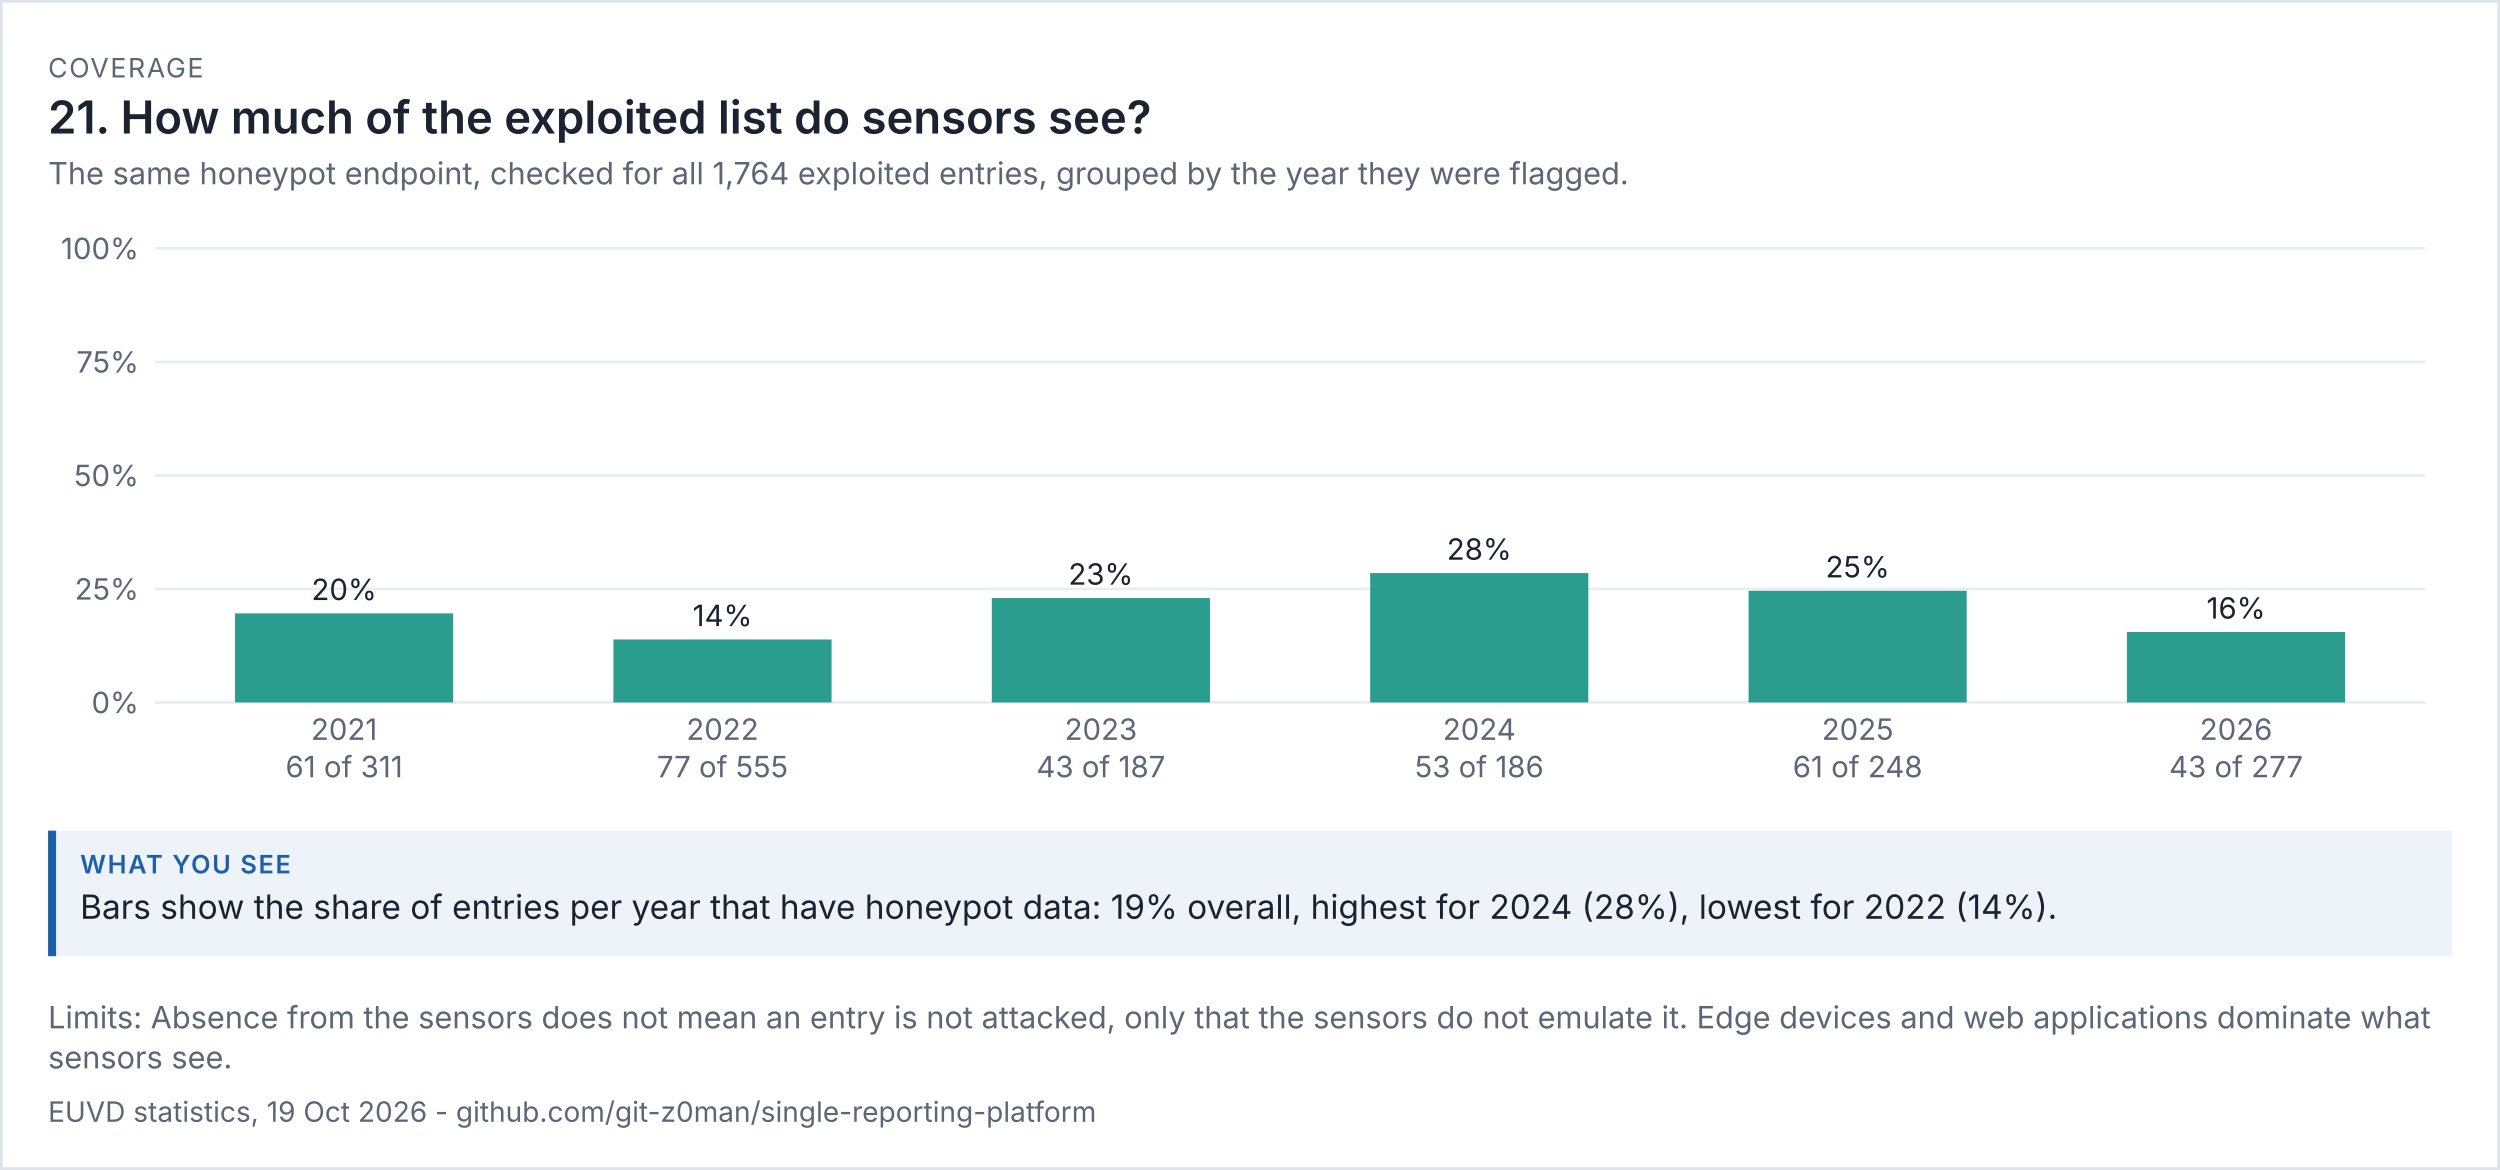
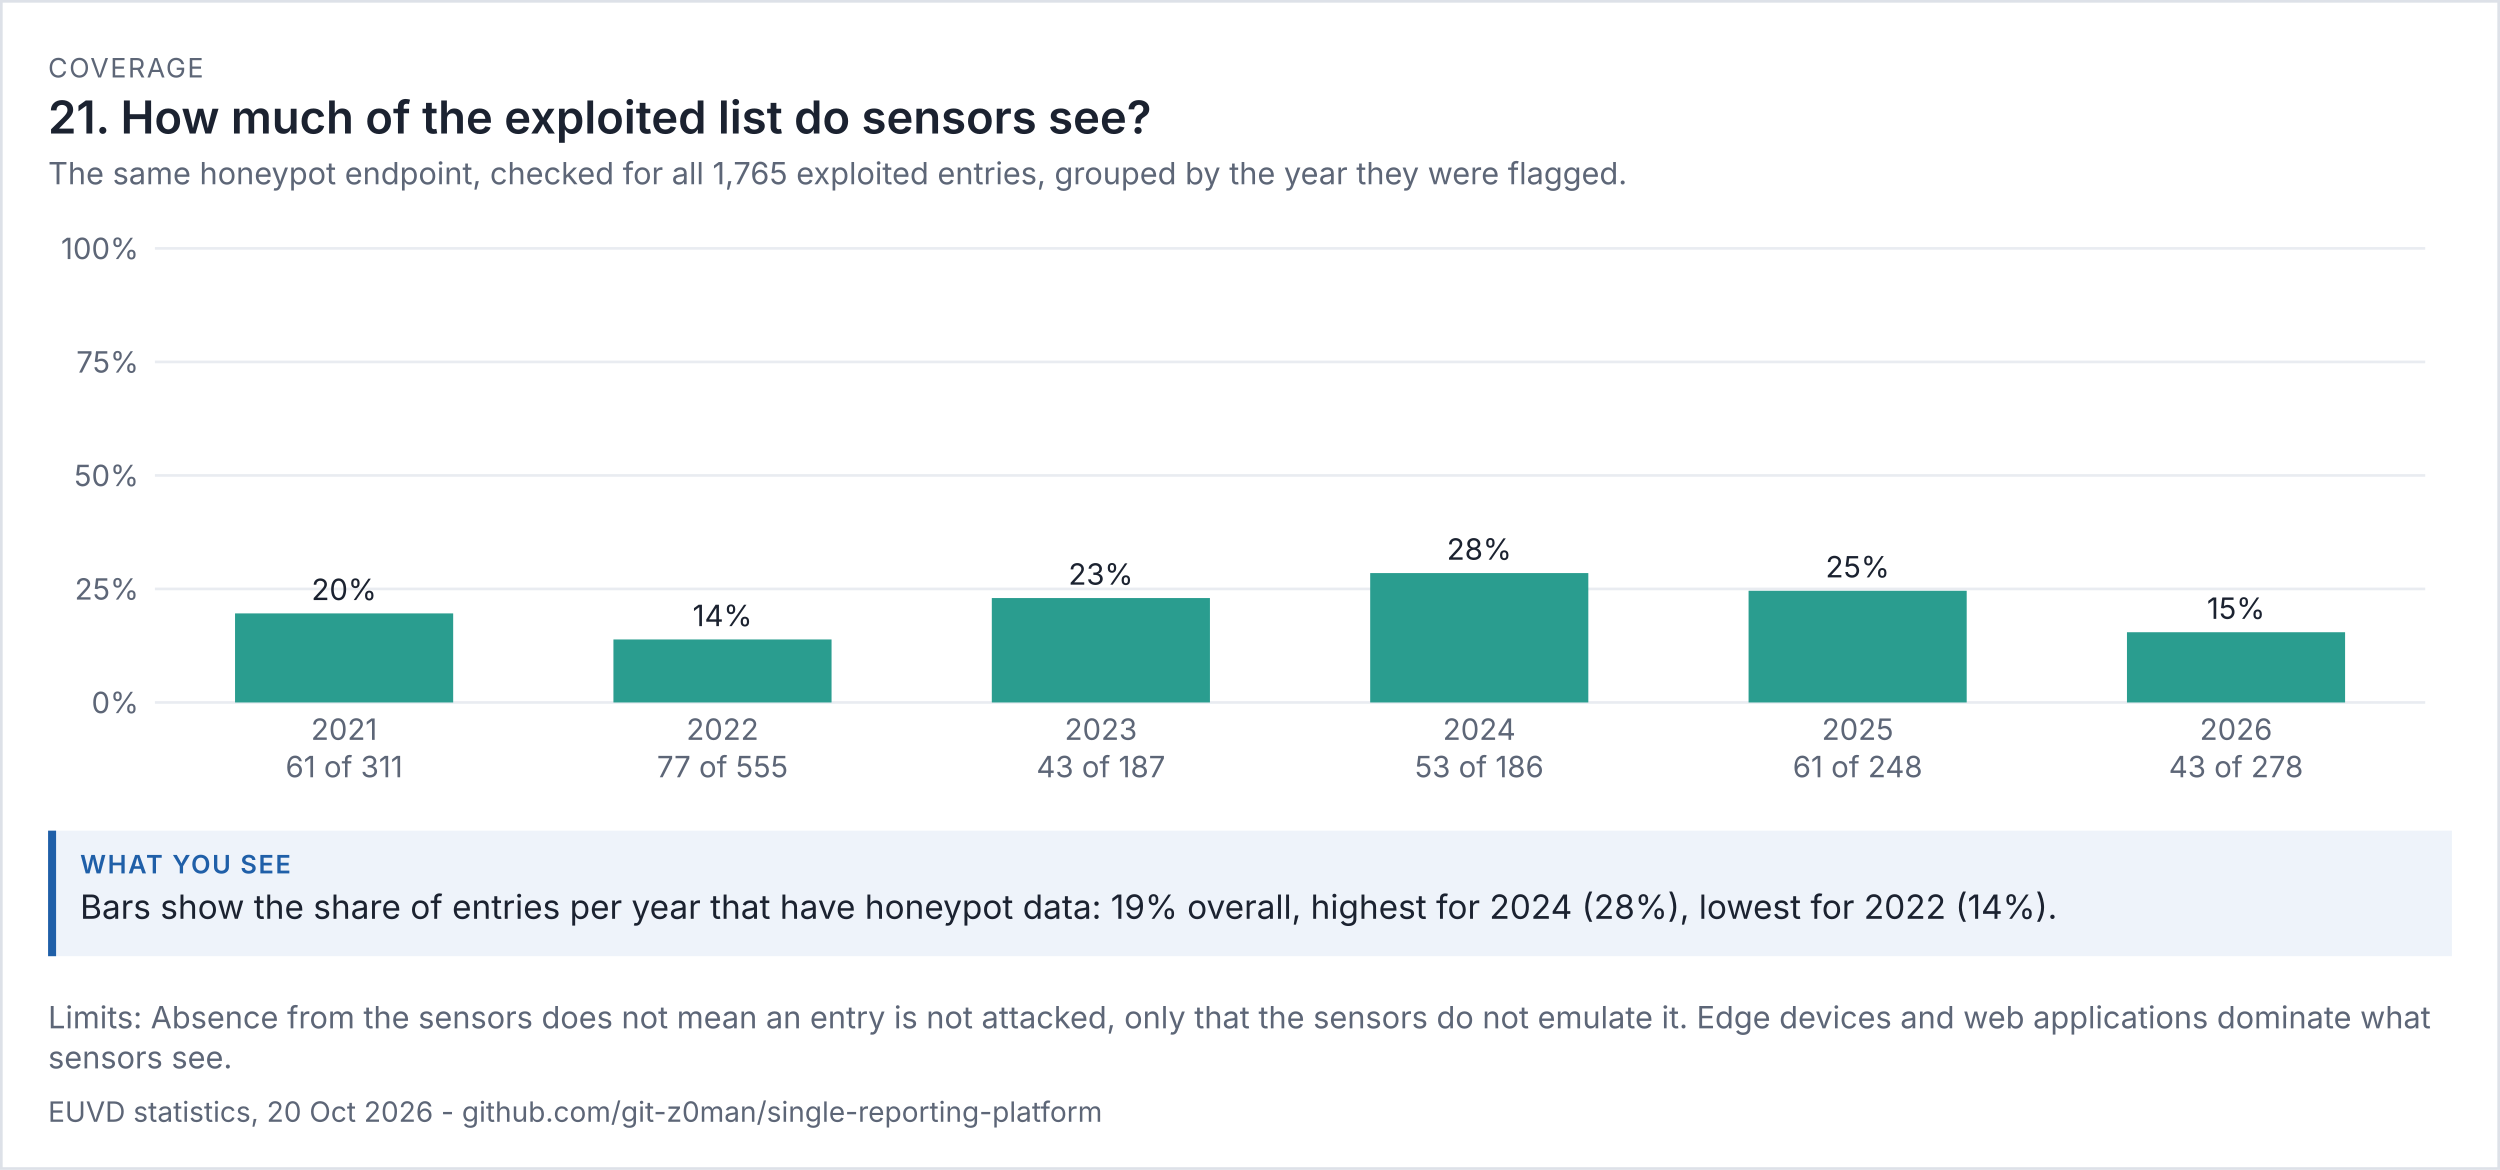
<svg xmlns="http://www.w3.org/2000/svg" viewBox="0 0 936 438" width="936" height="438" font-family="system-ui,-apple-system,'Segoe UI',sans-serif">
  <rect width="100%" height="100%" fill="#ffffff" />
  <rect x="0.5" y="0.5" width="935" height="437" fill="none" stroke="#dde1e8" />
  <text x="18" y="29" font-size="10" letter-spacing="0.6" fill="#5d6677">COVERAGE</text>
  <text x="18" y="50" font-size="17" fill="#1b2230" font-weight="600">21. How much of the exploited list do sensors see?</text>
-   <text x="18" y="69" font-size="11.5" fill="#5d6677">The same honeypot endpoint, checked for all 1,764 exploited entries, grouped by the year they were flagged.</text>
+   <text x="18" y="69" font-size="11.5" fill="#5d6677">The same honeypot endpoint, checked for all 1,765 exploited entries, grouped by the year they were flagged.</text>
  <g transform="translate(18,79) scale(1)" font-size="11">
    <svg viewBox="0 0 900 220" role="img" width="900" height="220">
      <g>
        <line x1="40" x2="890" y1="184" y2="184" stroke="rgb(233, 236, 241)" />
        <text x="34" y="188" text-anchor="end" fill="rgb(93, 102, 119)">0%</text>
        <line x1="40" x2="890" y1="141.5" y2="141.5" stroke="rgb(233, 236, 241)" />
        <text x="34" y="145.5" text-anchor="end" fill="rgb(93, 102, 119)">25%</text>
        <line x1="40" x2="890" y1="99" y2="99" stroke="rgb(233, 236, 241)" />
        <text x="34" y="103" text-anchor="end" fill="rgb(93, 102, 119)">50%</text>
        <line x1="40" x2="890" y1="56.5" y2="56.5" stroke="rgb(233, 236, 241)" />
        <text x="34" y="60.5" text-anchor="end" fill="rgb(93, 102, 119)">75%</text>
        <line x1="40" x2="890" y1="14" y2="14" stroke="rgb(233, 236, 241)" />
        <text x="34" y="18" text-anchor="end" fill="rgb(93, 102, 119)">100%</text>
        <rect x="70" y="150.656" width="81.667" height="33.344" fill="rgb(42, 157, 143)" />
        <text x="110.833" y="145.656" text-anchor="middle" class="t" fill="rgb(27, 34, 48)">20%</text>
        <text x="110.833" y="198" text-anchor="middle" fill="rgb(93, 102, 119)">2021</text>
        <text x="110.833" y="212" text-anchor="middle" fill="rgb(93, 102, 119)">61 of 311</text>
        <rect x="211.667" y="160.414" width="81.667" height="23.586" fill="rgb(42, 157, 143)" />
        <text x="252.5" y="155.414" text-anchor="middle" class="t" fill="rgb(27, 34, 48)">14%</text>
        <text x="252.5" y="198" text-anchor="middle" fill="rgb(93, 102, 119)">2022</text>
        <text x="252.5" y="212" text-anchor="middle" fill="rgb(93, 102, 119)">77 of 555</text>
        <rect x="353.333" y="144.909" width="81.667" height="39.091" fill="rgb(42, 157, 143)" />
        <text x="394.167" y="139.909" text-anchor="middle" class="t" fill="rgb(27, 34, 48)">23%</text>
        <text x="394.167" y="198" text-anchor="middle" fill="rgb(93, 102, 119)">2023</text>
        <text x="394.167" y="212" text-anchor="middle" fill="rgb(93, 102, 119)">43 of 187</text>
        <rect x="495" y="135.559" width="81.667" height="48.441" fill="rgb(42, 157, 143)" />
        <text x="535.833" y="130.559" text-anchor="middle" class="t" fill="rgb(27, 34, 48)">28%</text>
        <text x="535.833" y="198" text-anchor="middle" fill="rgb(93, 102, 119)">2024</text>
        <text x="535.833" y="212" text-anchor="middle" fill="rgb(93, 102, 119)">53 of 186</text>
        <rect x="636.667" y="142.185" width="81.667" height="41.815" fill="rgb(42, 157, 143)" />
        <text x="677.5" y="137.185" text-anchor="middle" class="t" fill="rgb(27, 34, 48)">25%</text>
        <text x="677.5" y="198" text-anchor="middle" fill="rgb(93, 102, 119)">2025</text>
        <text x="677.5" y="212" text-anchor="middle" fill="rgb(93, 102, 119)">61 of 248</text>
-         <rect x="778.333" y="157.61" width="81.667" height="26.39" fill="rgb(42, 157, 143)" />
-         <text x="819.167" y="152.61" text-anchor="middle" class="t" fill="rgb(27, 34, 48)">16%</text>
+         <rect x="778.333" y="157.705" width="81.667" height="26.295" fill="rgb(42, 157, 143)" />
+         <text x="819.167" y="152.705" text-anchor="middle" class="t" fill="rgb(27, 34, 48)">15%</text>
        <text x="819.167" y="198" text-anchor="middle" fill="rgb(93, 102, 119)">2026</text>
-         <text x="819.167" y="212" text-anchor="middle" fill="rgb(93, 102, 119)">43 of 277</text>
+         <text x="819.167" y="212" text-anchor="middle" fill="rgb(93, 102, 119)">43 of 278</text>
      </g>
    </svg>
  </g>
  <rect x="18" y="311" width="900" height="47" fill="#eef3fa" />
  <rect x="18" y="311" width="3" height="47" fill="#1f5fa8" />
  <text x="30" y="327" font-size="9.5" letter-spacing="0.6" font-weight="600" fill="#1f5fa8">WHAT YOU SEE</text>
  <text x="30" y="344" font-size="12.5" fill="#1b2230">Bars show the share of entries per year that have honeypot data: 19% overall, highest for 2024 (28%), lowest for 2022 (14%).</text>
  <text x="18" y="385" font-size="11.5" fill="#5d6677">Limits: Absence from the sensors does not mean an entry is not attacked, only that the sensors do not emulate it. Edge devices and web applications dominate what</text>
  <text x="18" y="400" font-size="11.5" fill="#5d6677">sensors see.</text>
-   <text x="18" y="420" font-size="10.5" fill="#5d6677">EUVD statistics, 19 Oct 2026 - github.com/git-z0man/single-reporting-platform</text>
+   <text x="18" y="420" font-size="10.5" fill="#5d6677">EUVD statistics, 20 Oct 2026 - github.com/git-z0man/single-reporting-platform</text>
</svg>
